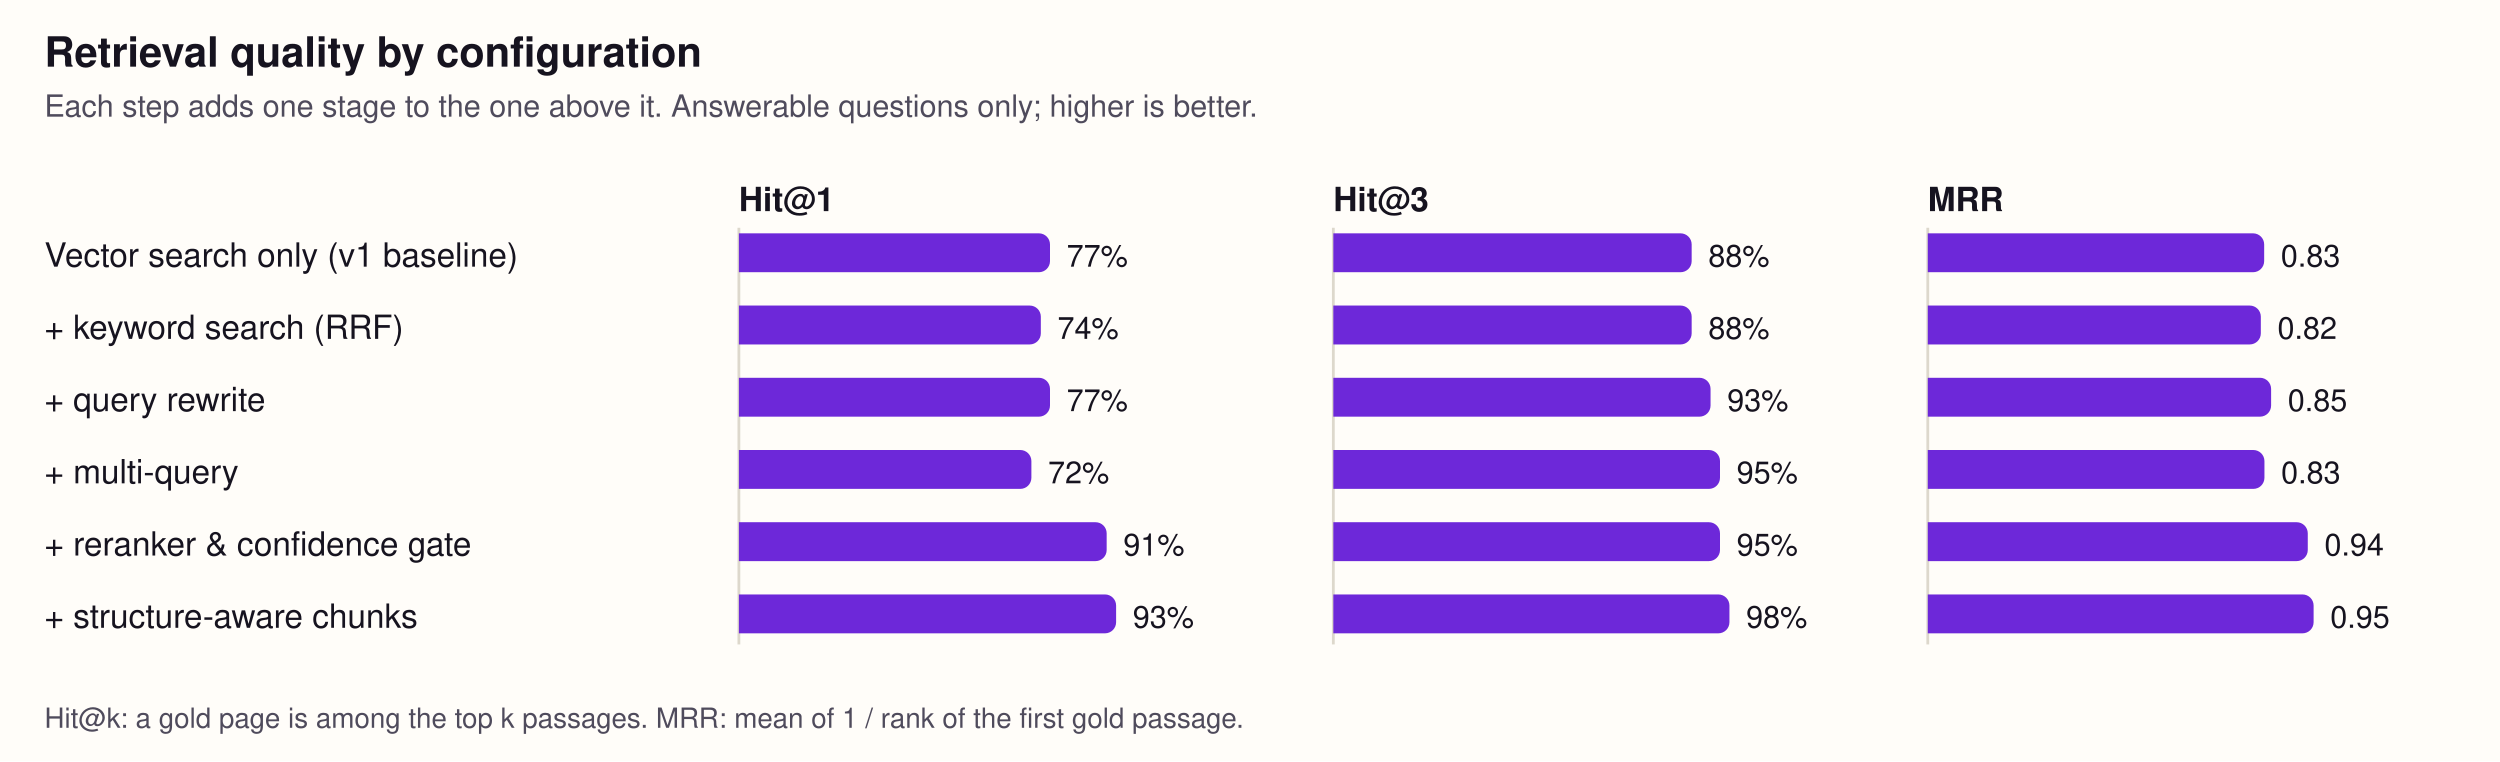
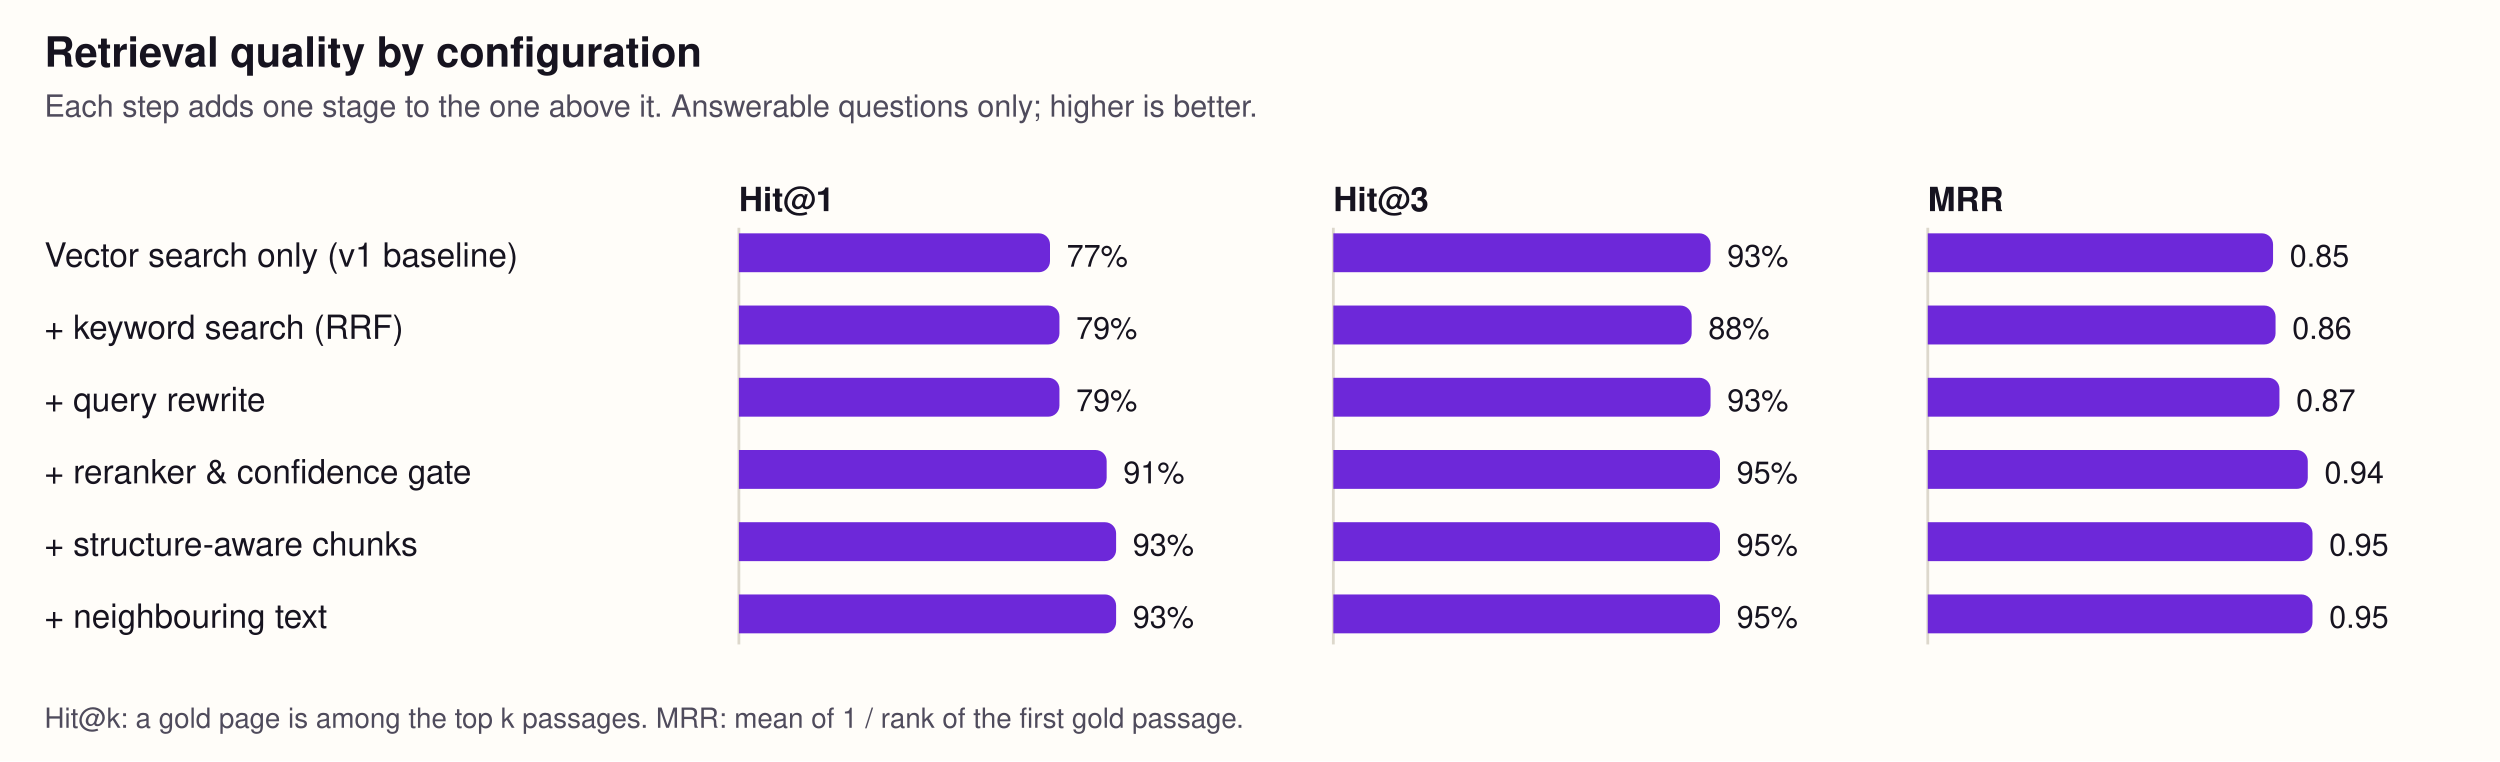
<svg xmlns="http://www.w3.org/2000/svg" width="900" height="274" viewBox="0 0 900 274" font-family="Helvetica">
  <rect width="900" height="274" fill="#fffdf9" />
  <text font-family="Helvetica" x="16" y="24" font-size="15" font-weight="bold" fill="#16131f">Retrieval quality by configuration</text>
  <text font-family="Helvetica" x="16" y="42" font-size="11" fill="#4f4b5c">Each step adds one stage to the one above it. Answerable questions only; higher is better.</text>
  <text font-family="Helvetica" x="16" y="96" font-size="12" fill="#16131f">Vector search only (v1 baseline)</text>
  <text font-family="Helvetica" x="16" y="122" font-size="12" fill="#16131f">+ keyword search (RRF)</text>
  <text font-family="Helvetica" x="16" y="148" font-size="12" fill="#16131f">+ query rewrite</text>
-   <text font-family="Helvetica" x="16" y="174" font-size="12" fill="#16131f">+ multi-query</text>
-   <text font-family="Helvetica" x="16" y="200" font-size="12" fill="#16131f">+ reranker &amp; confidence gate</text>
-   <text font-family="Helvetica" x="16" y="226" font-size="12" fill="#16131f">+ structure-aware chunks</text>
+   <text font-family="Helvetica" x="16" y="174" font-size="12" fill="#16131f">+ reranker &amp; confidence gate</text>
+   <text font-family="Helvetica" x="16" y="200" font-size="12" fill="#16131f">+ structure-aware chunks</text>
+   <text font-family="Helvetica" x="16" y="226" font-size="12" fill="#16131f">+ neighbouring text</text>
  <text font-family="Helvetica" x="266" y="76" font-size="12" font-weight="bold" fill="#16131f">Hit@1</text>
  <line x1="266" y1="82" x2="266" y2="232" stroke="#ddd8cc" />
  <path d="M266,84 h108.0 a4.0,4.0 0 0 1 4.0,4.0 v6.0 a4.0,4.0 0 0 1 -4.0,4.0 h-108.0 z" fill="#6d28d9" />
  <text font-family="Helvetica" x="384.0" y="96" font-size="11" fill="#16131f">77%</text>
-   <path d="M266,110 h104.7 a4.0,4.0 0 0 1 4.0,4.0 v6.0 a4.0,4.0 0 0 1 -4.0,4.0 h-104.7 z" fill="#6d28d9" />
-   <text font-family="Helvetica" x="380.7" y="122" font-size="11" fill="#16131f">74%</text>
-   <path d="M266,136 h108.0 a4.0,4.0 0 0 1 4.0,4.0 v6.0 a4.0,4.0 0 0 1 -4.0,4.0 h-108.0 z" fill="#6d28d9" />
-   <text font-family="Helvetica" x="384.0" y="148" font-size="11" fill="#16131f">77%</text>
-   <path d="M266,162 h101.3 a4.0,4.0 0 0 1 4.0,4.0 v6.0 a4.0,4.0 0 0 1 -4.0,4.0 h-101.3 z" fill="#6d28d9" />
-   <text font-family="Helvetica" x="377.3" y="174" font-size="11" fill="#16131f">72%</text>
-   <path d="M266,188 h128.4 a4.0,4.0 0 0 1 4.0,4.0 v6.0 a4.0,4.0 0 0 1 -4.0,4.0 h-128.4 z" fill="#6d28d9" />
-   <text font-family="Helvetica" x="404.4" y="200" font-size="11" fill="#16131f">91%</text>
+   <path d="M266,110 h111.4 a4.0,4.0 0 0 1 4.0,4.0 v6.0 a4.0,4.0 0 0 1 -4.0,4.0 h-111.4 z" fill="#6d28d9" />
+   <text font-family="Helvetica" x="387.4" y="122" font-size="11" fill="#16131f">79%</text>
+   <path d="M266,136 h111.4 a4.0,4.0 0 0 1 4.0,4.0 v6.0 a4.0,4.0 0 0 1 -4.0,4.0 h-111.4 z" fill="#6d28d9" />
+   <text font-family="Helvetica" x="387.4" y="148" font-size="11" fill="#16131f">79%</text>
+   <path d="M266,162 h128.4 a4.0,4.0 0 0 1 4.0,4.0 v6.0 a4.0,4.0 0 0 1 -4.0,4.0 h-128.4 z" fill="#6d28d9" />
+   <text font-family="Helvetica" x="404.4" y="174" font-size="11" fill="#16131f">91%</text>
+   <path d="M266,188 h131.8 a4.0,4.0 0 0 1 4.0,4.0 v6.0 a4.0,4.0 0 0 1 -4.0,4.0 h-131.8 z" fill="#6d28d9" />
+   <text font-family="Helvetica" x="407.8" y="200" font-size="11" fill="#16131f">93%</text>
  <path d="M266,214 h131.8 a4.0,4.0 0 0 1 4.0,4.0 v6.0 a4.0,4.0 0 0 1 -4.0,4.0 h-131.8 z" fill="#6d28d9" />
  <text font-family="Helvetica" x="407.8" y="226" font-size="11" fill="#16131f">93%</text>
  <text font-family="Helvetica" x="480" y="76" font-size="12" font-weight="bold" fill="#16131f">Hit@3</text>
  <line x1="480" y1="82" x2="480" y2="232" stroke="#ddd8cc" />
-   <path d="M480,84 h125.0 a4.0,4.0 0 0 1 4.0,4.0 v6.0 a4.0,4.0 0 0 1 -4.0,4.0 h-125.0 z" fill="#6d28d9" />
-   <text font-family="Helvetica" x="615.0" y="96" font-size="11" fill="#16131f">88%</text>
+   <path d="M480,84 h131.8 a4.0,4.0 0 0 1 4.0,4.0 v6.0 a4.0,4.0 0 0 1 -4.0,4.0 h-131.8 z" fill="#6d28d9" />
+   <text font-family="Helvetica" x="621.8" y="96" font-size="11" fill="#16131f">93%</text>
  <path d="M480,110 h125.0 a4.0,4.0 0 0 1 4.0,4.0 v6.0 a4.0,4.0 0 0 1 -4.0,4.0 h-125.0 z" fill="#6d28d9" />
  <text font-family="Helvetica" x="615.0" y="122" font-size="11" fill="#16131f">88%</text>
  <path d="M480,136 h131.8 a4.0,4.0 0 0 1 4.0,4.0 v6.0 a4.0,4.0 0 0 1 -4.0,4.0 h-131.8 z" fill="#6d28d9" />
  <text font-family="Helvetica" x="621.8" y="148" font-size="11" fill="#16131f">93%</text>
  <path d="M480,162 h135.2 a4.0,4.0 0 0 1 4.0,4.0 v6.0 a4.0,4.0 0 0 1 -4.0,4.0 h-135.2 z" fill="#6d28d9" />
  <text font-family="Helvetica" x="625.2" y="174" font-size="11" fill="#16131f">95%</text>
  <path d="M480,188 h135.2 a4.0,4.0 0 0 1 4.0,4.0 v6.0 a4.0,4.0 0 0 1 -4.0,4.0 h-135.2 z" fill="#6d28d9" />
  <text font-family="Helvetica" x="625.2" y="200" font-size="11" fill="#16131f">95%</text>
-   <path d="M480,214 h138.6 a4.0,4.0 0 0 1 4.0,4.0 v6.0 a4.0,4.0 0 0 1 -4.0,4.0 h-138.6 z" fill="#6d28d9" />
-   <text font-family="Helvetica" x="628.6" y="226" font-size="11" fill="#16131f">98%</text>
+   <path d="M480,214 h135.2 a4.0,4.0 0 0 1 4.0,4.0 v6.0 a4.0,4.0 0 0 1 -4.0,4.0 h-135.2 z" fill="#6d28d9" />
+   <text font-family="Helvetica" x="625.2" y="226" font-size="11" fill="#16131f">95%</text>
  <text font-family="Helvetica" x="694" y="76" font-size="12" font-weight="bold" fill="#16131f">MRR</text>
  <line x1="694" y1="82" x2="694" y2="232" stroke="#ddd8cc" />
-   <path d="M694,84 h117.1 a4.0,4.0 0 0 1 4.0,4.0 v6.0 a4.0,4.0 0 0 1 -4.0,4.0 h-117.1 z" fill="#6d28d9" />
-   <text font-family="Helvetica" x="821.1" y="96" font-size="11" fill="#16131f">0.83</text>
-   <path d="M694,110 h115.9 a4.0,4.0 0 0 1 4.0,4.0 v6.0 a4.0,4.0 0 0 1 -4.0,4.0 h-115.9 z" fill="#6d28d9" />
-   <text font-family="Helvetica" x="819.9" y="122" font-size="11" fill="#16131f">0.82</text>
-   <path d="M694,136 h119.6 a4.0,4.0 0 0 1 4.0,4.0 v6.0 a4.0,4.0 0 0 1 -4.0,4.0 h-119.6 z" fill="#6d28d9" />
-   <text font-family="Helvetica" x="823.6" y="148" font-size="11" fill="#16131f">0.85</text>
-   <path d="M694,162 h117.2 a4.0,4.0 0 0 1 4.0,4.0 v6.0 a4.0,4.0 0 0 1 -4.0,4.0 h-117.2 z" fill="#6d28d9" />
-   <text font-family="Helvetica" x="821.2" y="174" font-size="11" fill="#16131f">0.83</text>
-   <path d="M694,188 h132.8 a4.0,4.0 0 0 1 4.0,4.0 v6.0 a4.0,4.0 0 0 1 -4.0,4.0 h-132.8 z" fill="#6d28d9" />
-   <text font-family="Helvetica" x="836.8" y="200" font-size="11" fill="#16131f">0.94</text>
-   <path d="M694,214 h134.9 a4.0,4.0 0 0 1 4.0,4.0 v6.0 a4.0,4.0 0 0 1 -4.0,4.0 h-134.9 z" fill="#6d28d9" />
-   <text font-family="Helvetica" x="838.9" y="226" font-size="11" fill="#16131f">0.95</text>
+   <path d="M694,84 h120.3 a4.0,4.0 0 0 1 4.0,4.0 v6.0 a4.0,4.0 0 0 1 -4.0,4.0 h-120.3 z" fill="#6d28d9" />
+   <text font-family="Helvetica" x="824.3" y="96" font-size="11" fill="#16131f">0.85</text>
+   <path d="M694,110 h121.2 a4.0,4.0 0 0 1 4.0,4.0 v6.0 a4.0,4.0 0 0 1 -4.0,4.0 h-121.2 z" fill="#6d28d9" />
+   <text font-family="Helvetica" x="825.2" y="122" font-size="11" fill="#16131f">0.86</text>
+   <path d="M694,136 h122.6 a4.0,4.0 0 0 1 4.0,4.0 v6.0 a4.0,4.0 0 0 1 -4.0,4.0 h-122.6 z" fill="#6d28d9" />
+   <text font-family="Helvetica" x="826.6" y="148" font-size="11" fill="#16131f">0.87</text>
+   <path d="M694,162 h132.8 a4.0,4.0 0 0 1 4.0,4.0 v6.0 a4.0,4.0 0 0 1 -4.0,4.0 h-132.8 z" fill="#6d28d9" />
+   <text font-family="Helvetica" x="836.8" y="174" font-size="11" fill="#16131f">0.94</text>
+   <path d="M694,188 h134.5 a4.0,4.0 0 0 1 4.0,4.0 v6.0 a4.0,4.0 0 0 1 -4.0,4.0 h-134.5 z" fill="#6d28d9" />
+   <text font-family="Helvetica" x="838.5" y="200" font-size="11" fill="#16131f">0.95</text>
+   <path d="M694,214 h134.5 a4.0,4.0 0 0 1 4.0,4.0 v6.0 a4.0,4.0 0 0 1 -4.0,4.0 h-134.5 z" fill="#6d28d9" />
+   <text font-family="Helvetica" x="838.5" y="226" font-size="11" fill="#16131f">0.95</text>
  <text font-family="Helvetica" x="16" y="262" font-size="10" fill="#4f4b5c">Hit@k: a gold page is among the top k passages. MRR: mean of 1 / rank of the first gold passage.</text>
</svg>
